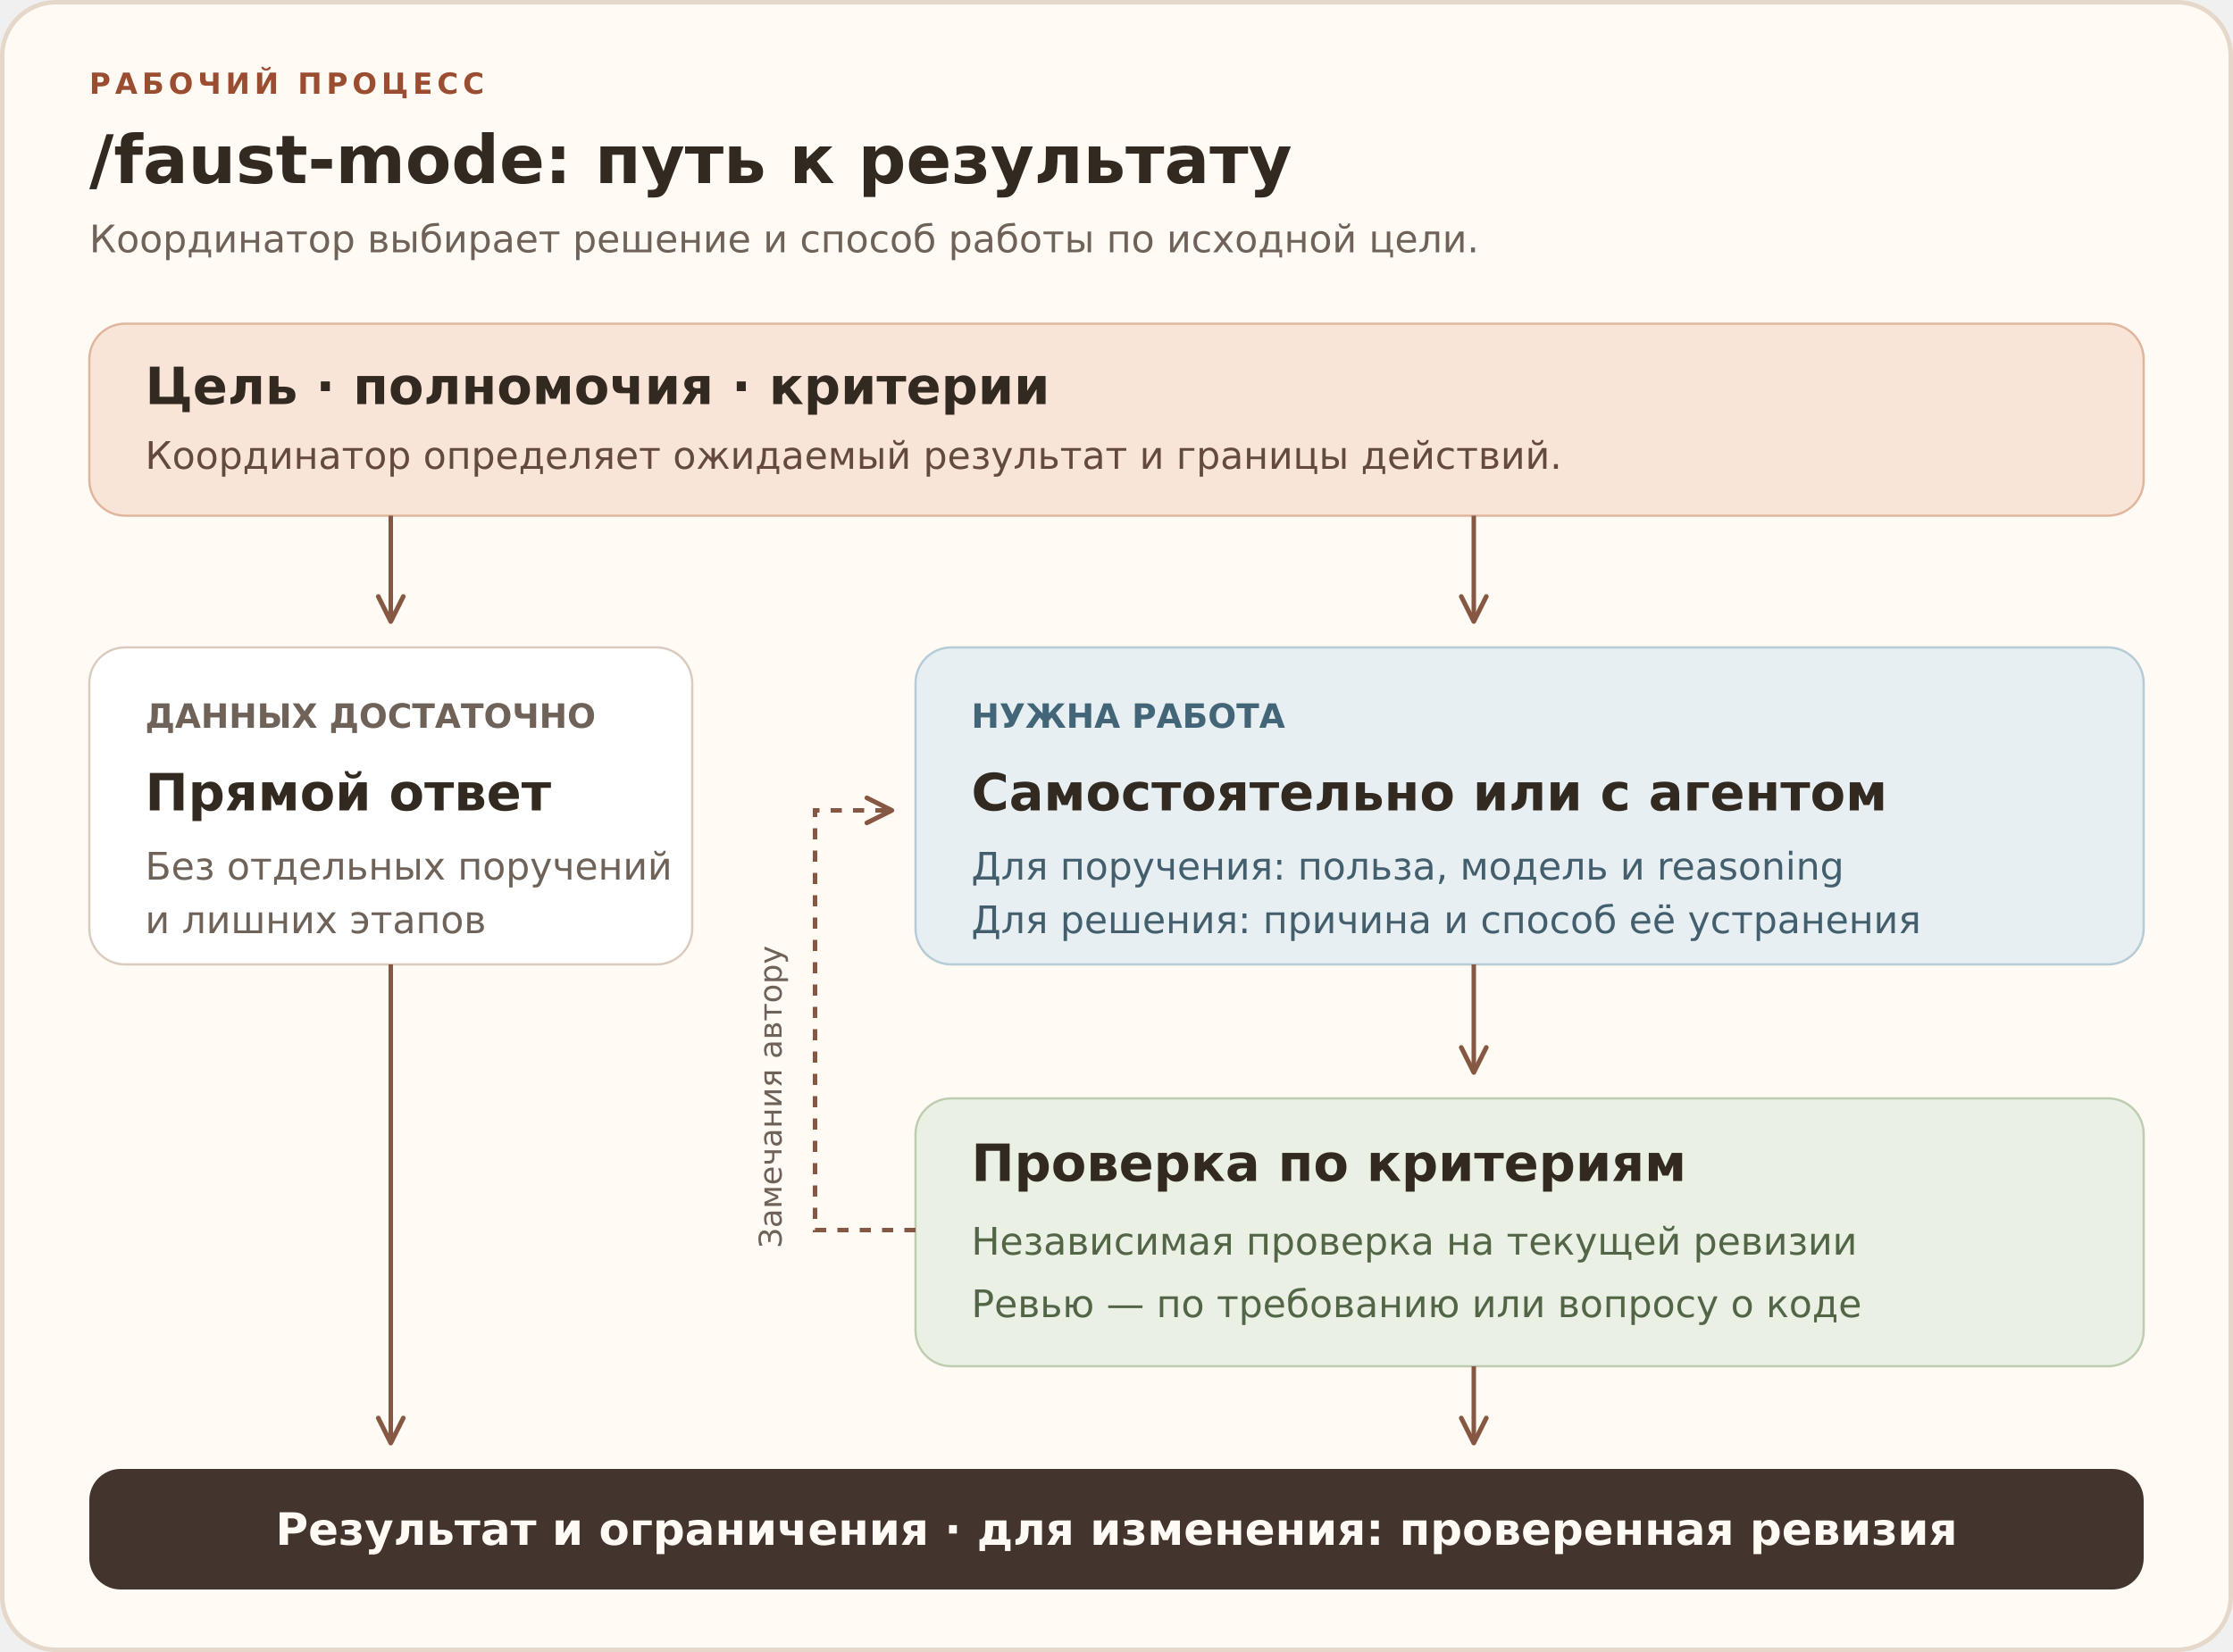
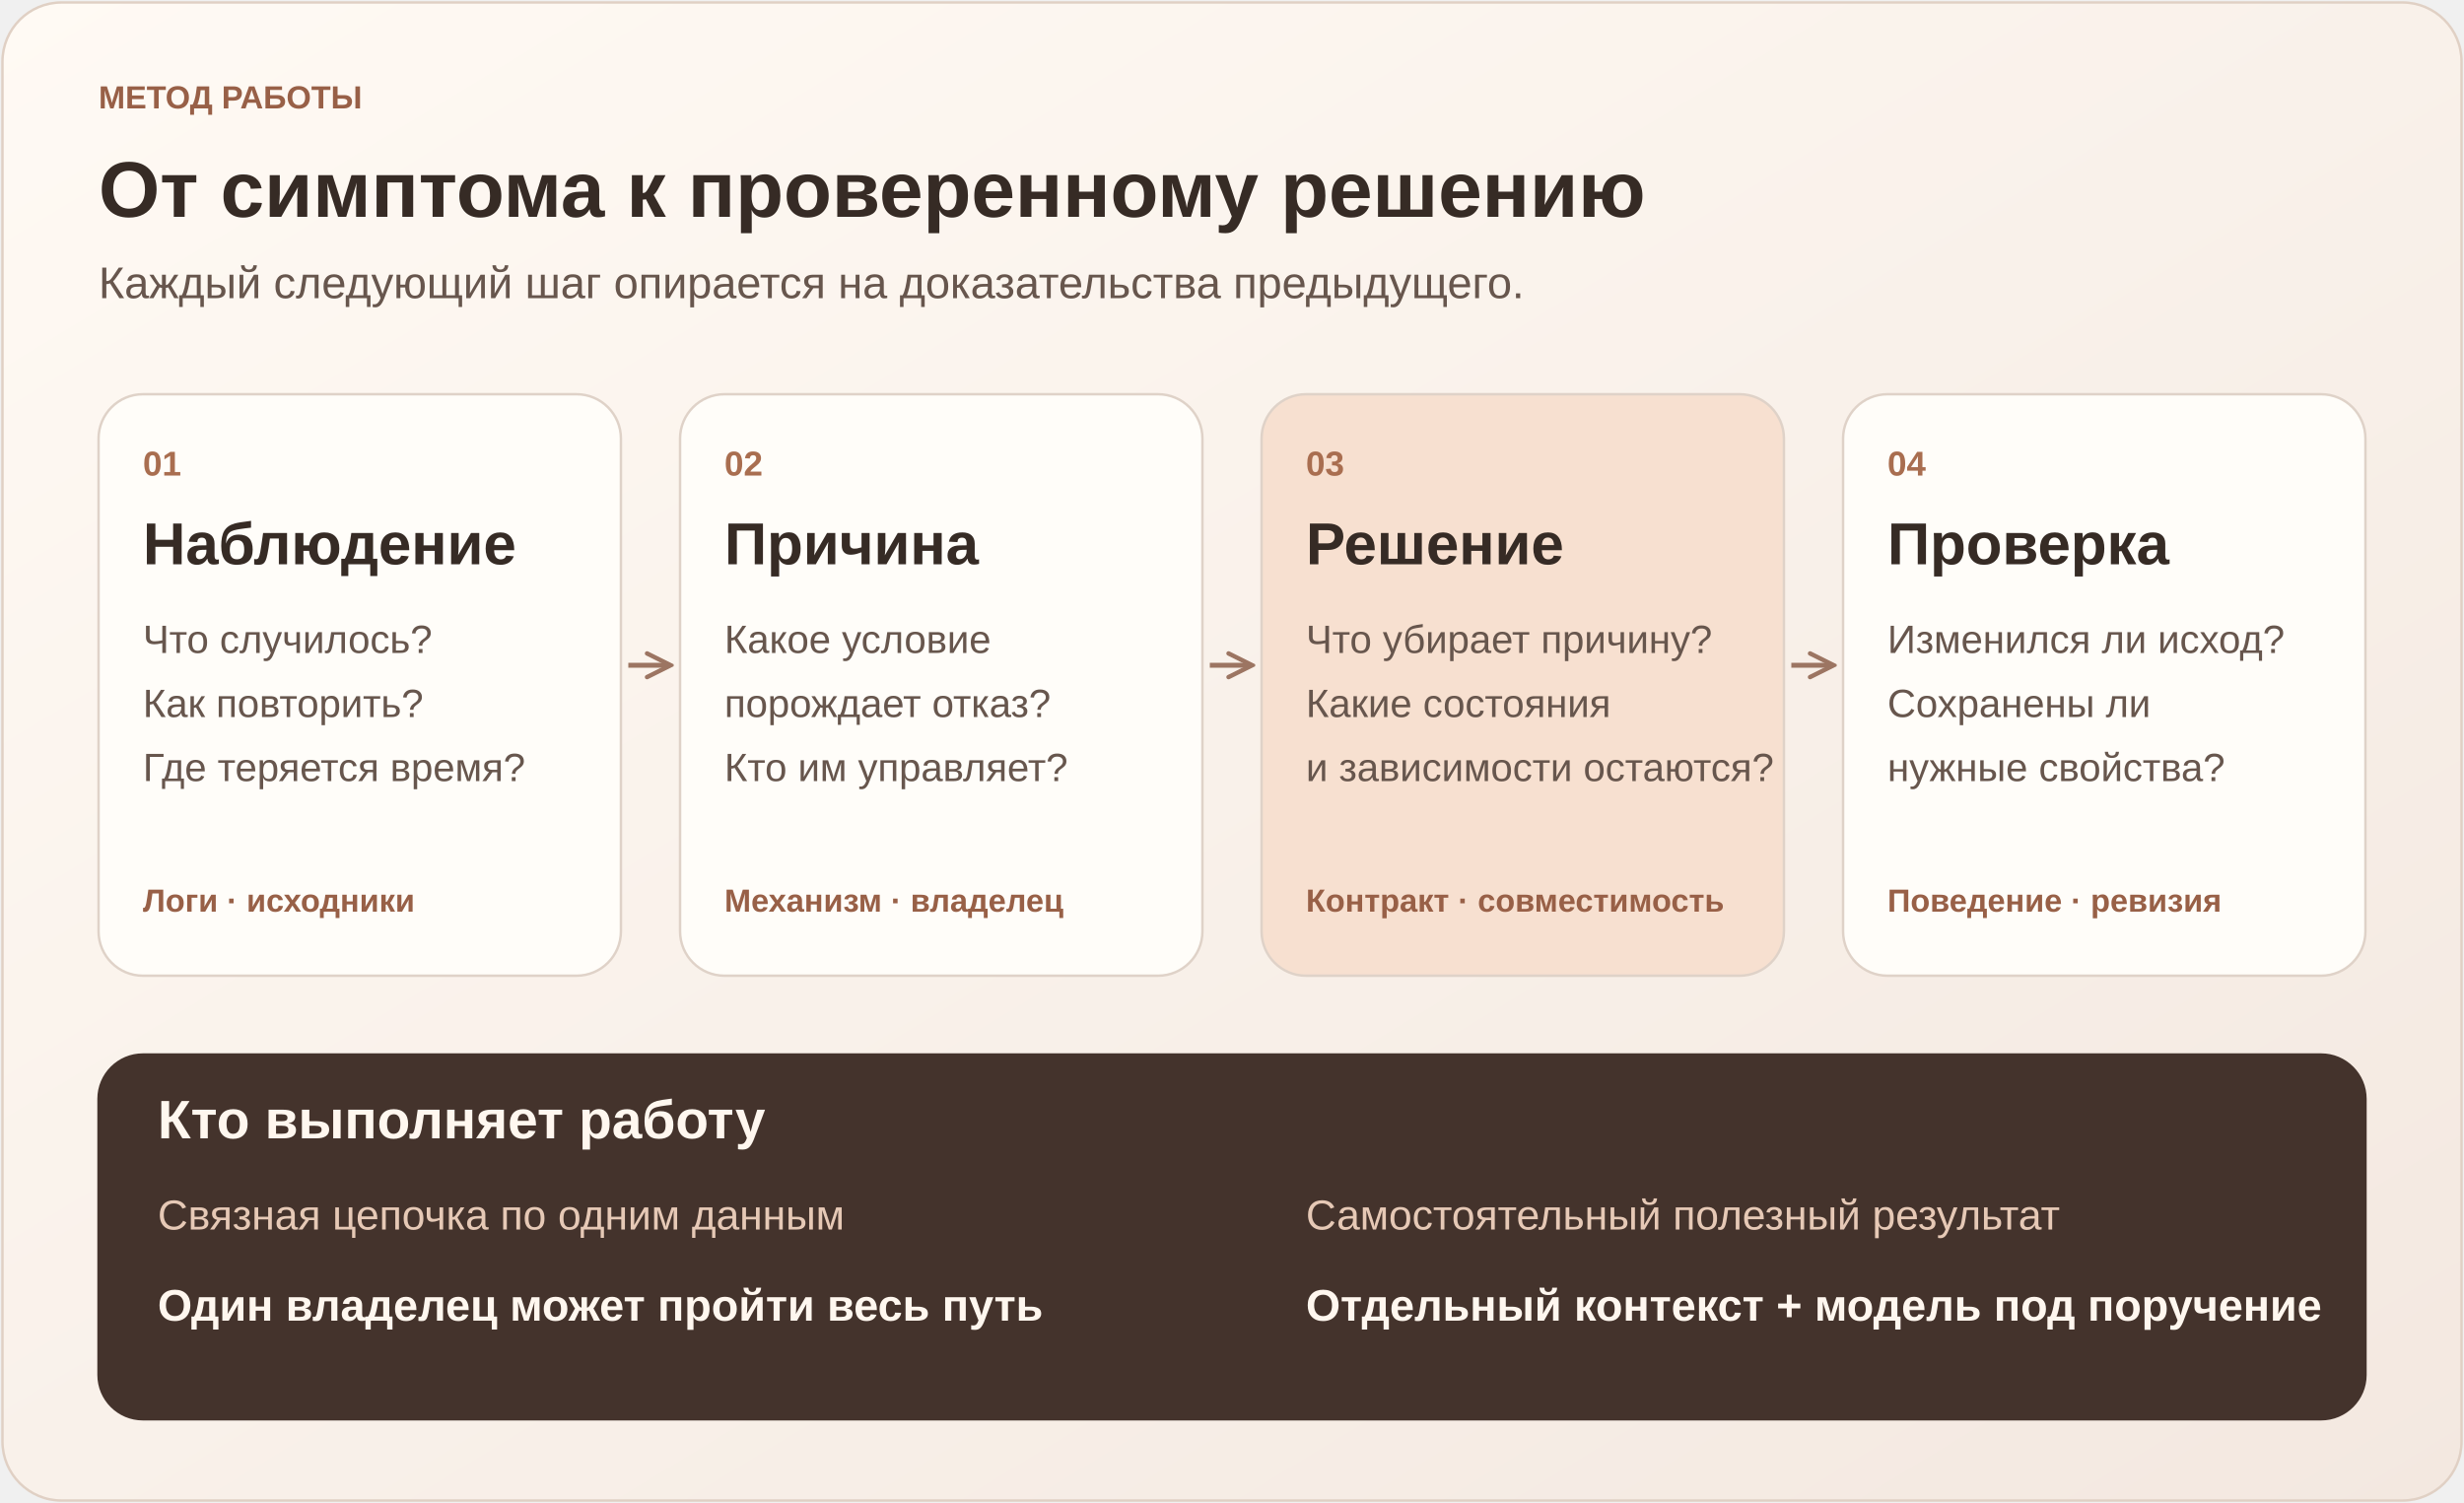
- <svg xmlns="http://www.w3.org/2000/svg" width="1000" height="740" viewBox="0 0 1000 740" role="img" aria-labelledby="title desc">
+ <svg xmlns="http://www.w3.org/2000/svg" width="1000" height="610" viewBox="0 0 1000 610" role="img" aria-labelledby="title desc">
  <defs>
-     <marker id="arrow" viewBox="0 0 10 10" refX="8" refY="5" markerWidth="7" markerHeight="7" orient="auto-start-reverse">
-       <path d="M 1 1 L 9 5 L 1 9" fill="none" stroke="#865843" stroke-width="1.5" stroke-linecap="round" stroke-linejoin="round" />
+     <linearGradient id="paper" x2="1" y2="1">
+       <stop stop-color="#fffaf4" />
+       <stop offset="1" stop-color="#f3e8e0" />
+     </linearGradient>
+     <marker id="arrow" viewBox="0 0 10 10" refX="8" refY="5" markerWidth="6" markerHeight="6" orient="auto">
+       <path d="M 1 1 L 9 5 L 1 9" fill="none" stroke="#9c7562" stroke-width="1.5" stroke-linecap="round" />
    </marker>
  </defs>
-   <rect x="1" y="1" width="998" height="738" rx="24" fill="#fffaf3" stroke="#e5d7c9" stroke-width="2" />
-   <g font-family="DejaVu Sans, sans-serif">
-     <text x="40" y="42" fill="#9b4d31" font-size="13" font-weight="700" letter-spacing="2">РАБОЧИЙ ПРОЦЕСС</text>
-     <text x="40" y="82" fill="#322921" font-size="30" font-weight="700">/faust-mode: путь к результату</text>
-     <text x="40" y="113" fill="#6e6259" font-size="17">Координатор выбирает решение и способ работы по исходной цели.</text>
-     <rect x="40" y="145" width="920" height="86" rx="16" fill="#f9e5d8" stroke="#dfb59d" />
-     <text x="65" y="181" fill="#322921" font-size="23" font-weight="700">Цель · полномочия · критерии</text>
-     <text x="65" y="210" fill="#644a3d" font-size="17">Координатор определяет ожидаемый результат и границы действий.</text>
-     <path d="M 175 231 V 277" fill="none" stroke="#865843" stroke-width="2" marker-end="url(#arrow)" />
-     <path d="M 660 231 V 277" fill="none" stroke="#865843" stroke-width="2" marker-end="url(#arrow)" />
-     <rect x="40" y="290" width="270" height="142" rx="16" fill="#ffffff" stroke="#d9ccbf" />
-     <text x="65" y="326" fill="#6e6259" font-size="15" font-weight="700">ДАННЫХ ДОСТАТОЧНО</text>
-     <text x="65" y="363" fill="#322921" font-size="23" font-weight="700">Прямой ответ</text>
-     <text x="65" y="394" fill="#6e6259" font-size="17">Без отдельных поручений</text>
-     <text x="65" y="418" fill="#6e6259" font-size="17">и лишних этапов</text>
-     <rect x="410" y="290" width="550" height="142" rx="16" fill="#e7eff3" stroke="#b6cbd5" />
-     <text x="435" y="326" fill="#426578" font-size="15" font-weight="700">НУЖНА РАБОТА</text>
-     <text x="435" y="363" fill="#322921" font-size="23" font-weight="700">Самостоятельно или с агентом</text>
-     <text x="435" y="394" fill="#435e6c" font-size="17">Для поручения: польза, модель и reasoning</text>
-     <text x="435" y="418" fill="#435e6c" font-size="17">Для решения: причина и способ её устранения</text>
-     <path d="M 660 432 V 479" fill="none" stroke="#865843" stroke-width="2" marker-end="url(#arrow)" />
-     <rect x="410" y="492" width="550" height="120" rx="16" fill="#eaf0e4" stroke="#becdb2" />
-     <text x="435" y="529" fill="#322921" font-size="23" font-weight="700">Проверка по критериям</text>
-     <text x="435" y="562" fill="#526547" font-size="17">Независимая проверка на текущей ревизии</text>
-     <text x="435" y="590" fill="#526547" font-size="17">Ревью — по требованию или вопросу о коде</text>
-     <path d="M 410 551 H 365 V 363 H 398" fill="none" stroke="#865843" stroke-width="2" stroke-dasharray="5 5" marker-end="url(#arrow)" />
-     <text x="350" y="559" transform="rotate(-90 350 559)" fill="#6e6259" font-size="14">Замечания автору</text>
-     <path d="M 175 432 V 645" fill="none" stroke="#865843" stroke-width="2" marker-end="url(#arrow)" />
-     <path d="M 660 612 V 645" fill="none" stroke="#865843" stroke-width="2" marker-end="url(#arrow)" />
-     <rect x="40" y="658" width="920" height="54" rx="14" fill="#43342d" />
-     <text x="500" y="692" fill="#fffaf3" font-size="20" font-weight="700" text-anchor="middle">Результат и ограничения · для изменения: проверенная ревизия</text>
+   <rect x="1" y="1" width="998" height="608" rx="24" fill="url(#paper)" stroke="#e0d0c4" />
+   <g font-family="Segoe UI, Arial, sans-serif">
+     <text x="40" y="44" font-size="13" fill="#986047" font-weight="700">МЕТОД РАБОТЫ</text>
+     <text x="40" y="88" font-size="32" fill="#362b25" font-weight="700">От симптома к проверенному решению</text>
+     <text x="40" y="121" font-size="18" fill="#67564d" font-weight="400">Каждый следующий шаг опирается на доказательства предыдущего.</text>
+     <rect x="40" y="160" width="212" height="236" rx="18" fill="#fffdf9" stroke="#dfd2c8" />
+     <text x="58" y="193" font-size="14" fill="#a96e50" font-weight="700">01</text>
+     <text x="58" y="229" font-size="24" fill="#362b25" font-weight="700">Наблюдение</text>
+     <text x="58" y="265" font-size="16" fill="#67564d" font-weight="400">Что случилось?</text>
+     <text x="58" y="291" font-size="16" fill="#67564d" font-weight="400">Как повторить?</text>
+     <text x="58" y="317" font-size="16" fill="#67564d" font-weight="400">Где теряется время?</text>
+     <text x="58" y="370" font-size="13" fill="#986047" font-weight="600">Логи · исходники</text>
+     <path d="M 255 270 H 271" fill="none" stroke="#9c7562" stroke-width="2" marker-end="url(#arrow)" />
+     <rect x="276" y="160" width="212" height="236" rx="18" fill="#fffdf9" stroke="#dfd2c8" />
+     <text x="294" y="193" font-size="14" fill="#a96e50" font-weight="700">02</text>
+     <text x="294" y="229" font-size="24" fill="#362b25" font-weight="700">Причина</text>
+     <text x="294" y="265" font-size="16" fill="#67564d" font-weight="400">Какое условие</text>
+     <text x="294" y="291" font-size="16" fill="#67564d" font-weight="400">порождает отказ?</text>
+     <text x="294" y="317" font-size="16" fill="#67564d" font-weight="400">Кто им управляет?</text>
+     <text x="294" y="370" font-size="13" fill="#986047" font-weight="600">Механизм · владелец</text>
+     <path d="M 491 270 H 507" fill="none" stroke="#9c7562" stroke-width="2" marker-end="url(#arrow)" />
+     <rect x="512" y="160" width="212" height="236" rx="18" fill="#f7e0d0" stroke="#dfd2c8" />
+     <text x="530" y="193" font-size="14" fill="#a96e50" font-weight="700">03</text>
+     <text x="530" y="229" font-size="24" fill="#362b25" font-weight="700">Решение</text>
+     <text x="530" y="265" font-size="16" fill="#67564d" font-weight="400">Что убирает причину?</text>
+     <text x="530" y="291" font-size="16" fill="#67564d" font-weight="400">Какие состояния</text>
+     <text x="530" y="317" font-size="16" fill="#67564d" font-weight="400">и зависимости остаются?</text>
+     <text x="530" y="370" font-size="13" fill="#986047" font-weight="600">Контракт · совместимость</text>
+     <path d="M 727 270 H 743" fill="none" stroke="#9c7562" stroke-width="2" marker-end="url(#arrow)" />
+     <rect x="748" y="160" width="212" height="236" rx="18" fill="#fffdf9" stroke="#dfd2c8" />
+     <text x="766" y="193" font-size="14" fill="#a96e50" font-weight="700">04</text>
+     <text x="766" y="229" font-size="24" fill="#362b25" font-weight="700">Проверка</text>
+     <text x="766" y="265" font-size="16" fill="#67564d" font-weight="400">Изменился ли исход?</text>
+     <text x="766" y="291" font-size="16" fill="#67564d" font-weight="400">Сохранены ли</text>
+     <text x="766" y="317" font-size="16" fill="#67564d" font-weight="400">нужные свойства?</text>
+     <text x="766" y="370" font-size="13" fill="#986047" font-weight="600">Поведение · ревизия</text>
+     <rect x="40" y="428" width="920" height="148" rx="18" fill="#44332c" stroke="#44332c" />
+     <text x="64" y="462" font-size="22" fill="#fff7ef" font-weight="700">Кто выполняет работу</text>
+     <text x="64" y="499" font-size="17" fill="#e6c9b6" font-weight="400">Связная цепочка по одним данным</text>
+     <text x="64" y="536" font-size="18" fill="#fff7ef" font-weight="600">Один владелец может пройти весь путь</text>
+     <text x="530" y="499" font-size="17" fill="#e6c9b6" font-weight="400">Самостоятельный полезный результат</text>
+     <text x="530" y="536" font-size="18" fill="#fff7ef" font-weight="600">Отдельный контекст + модель под поручение</text>
  </g>
</svg>
